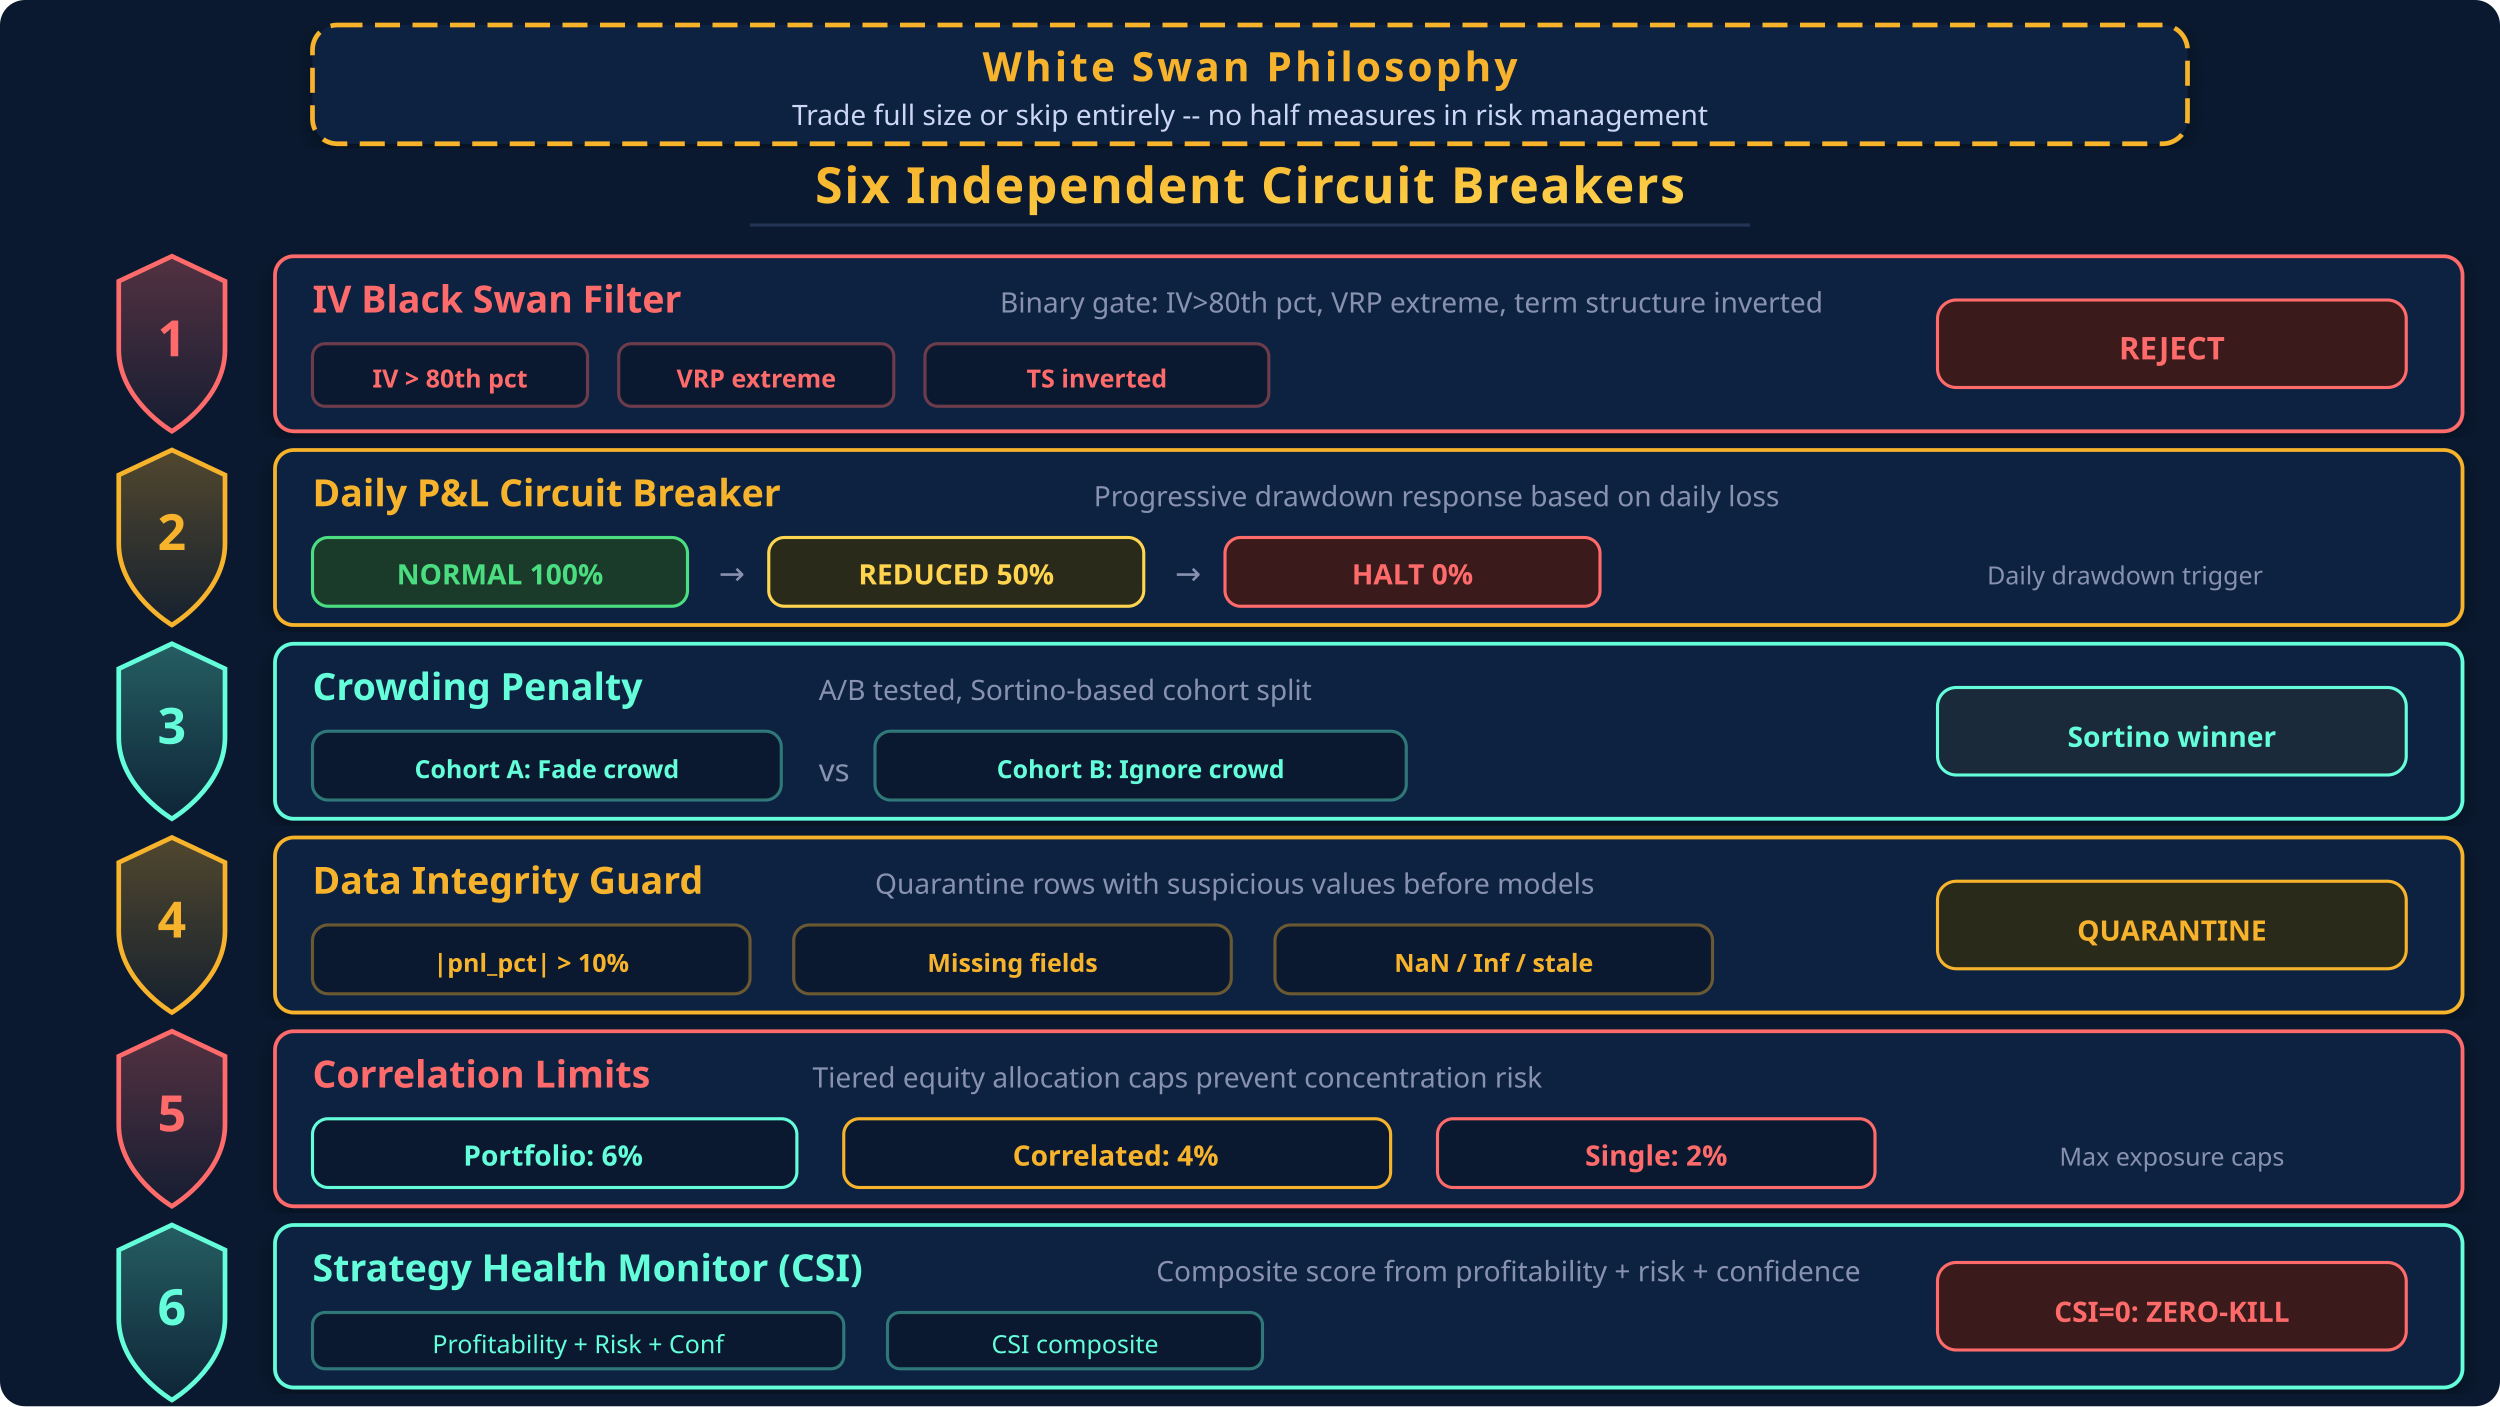
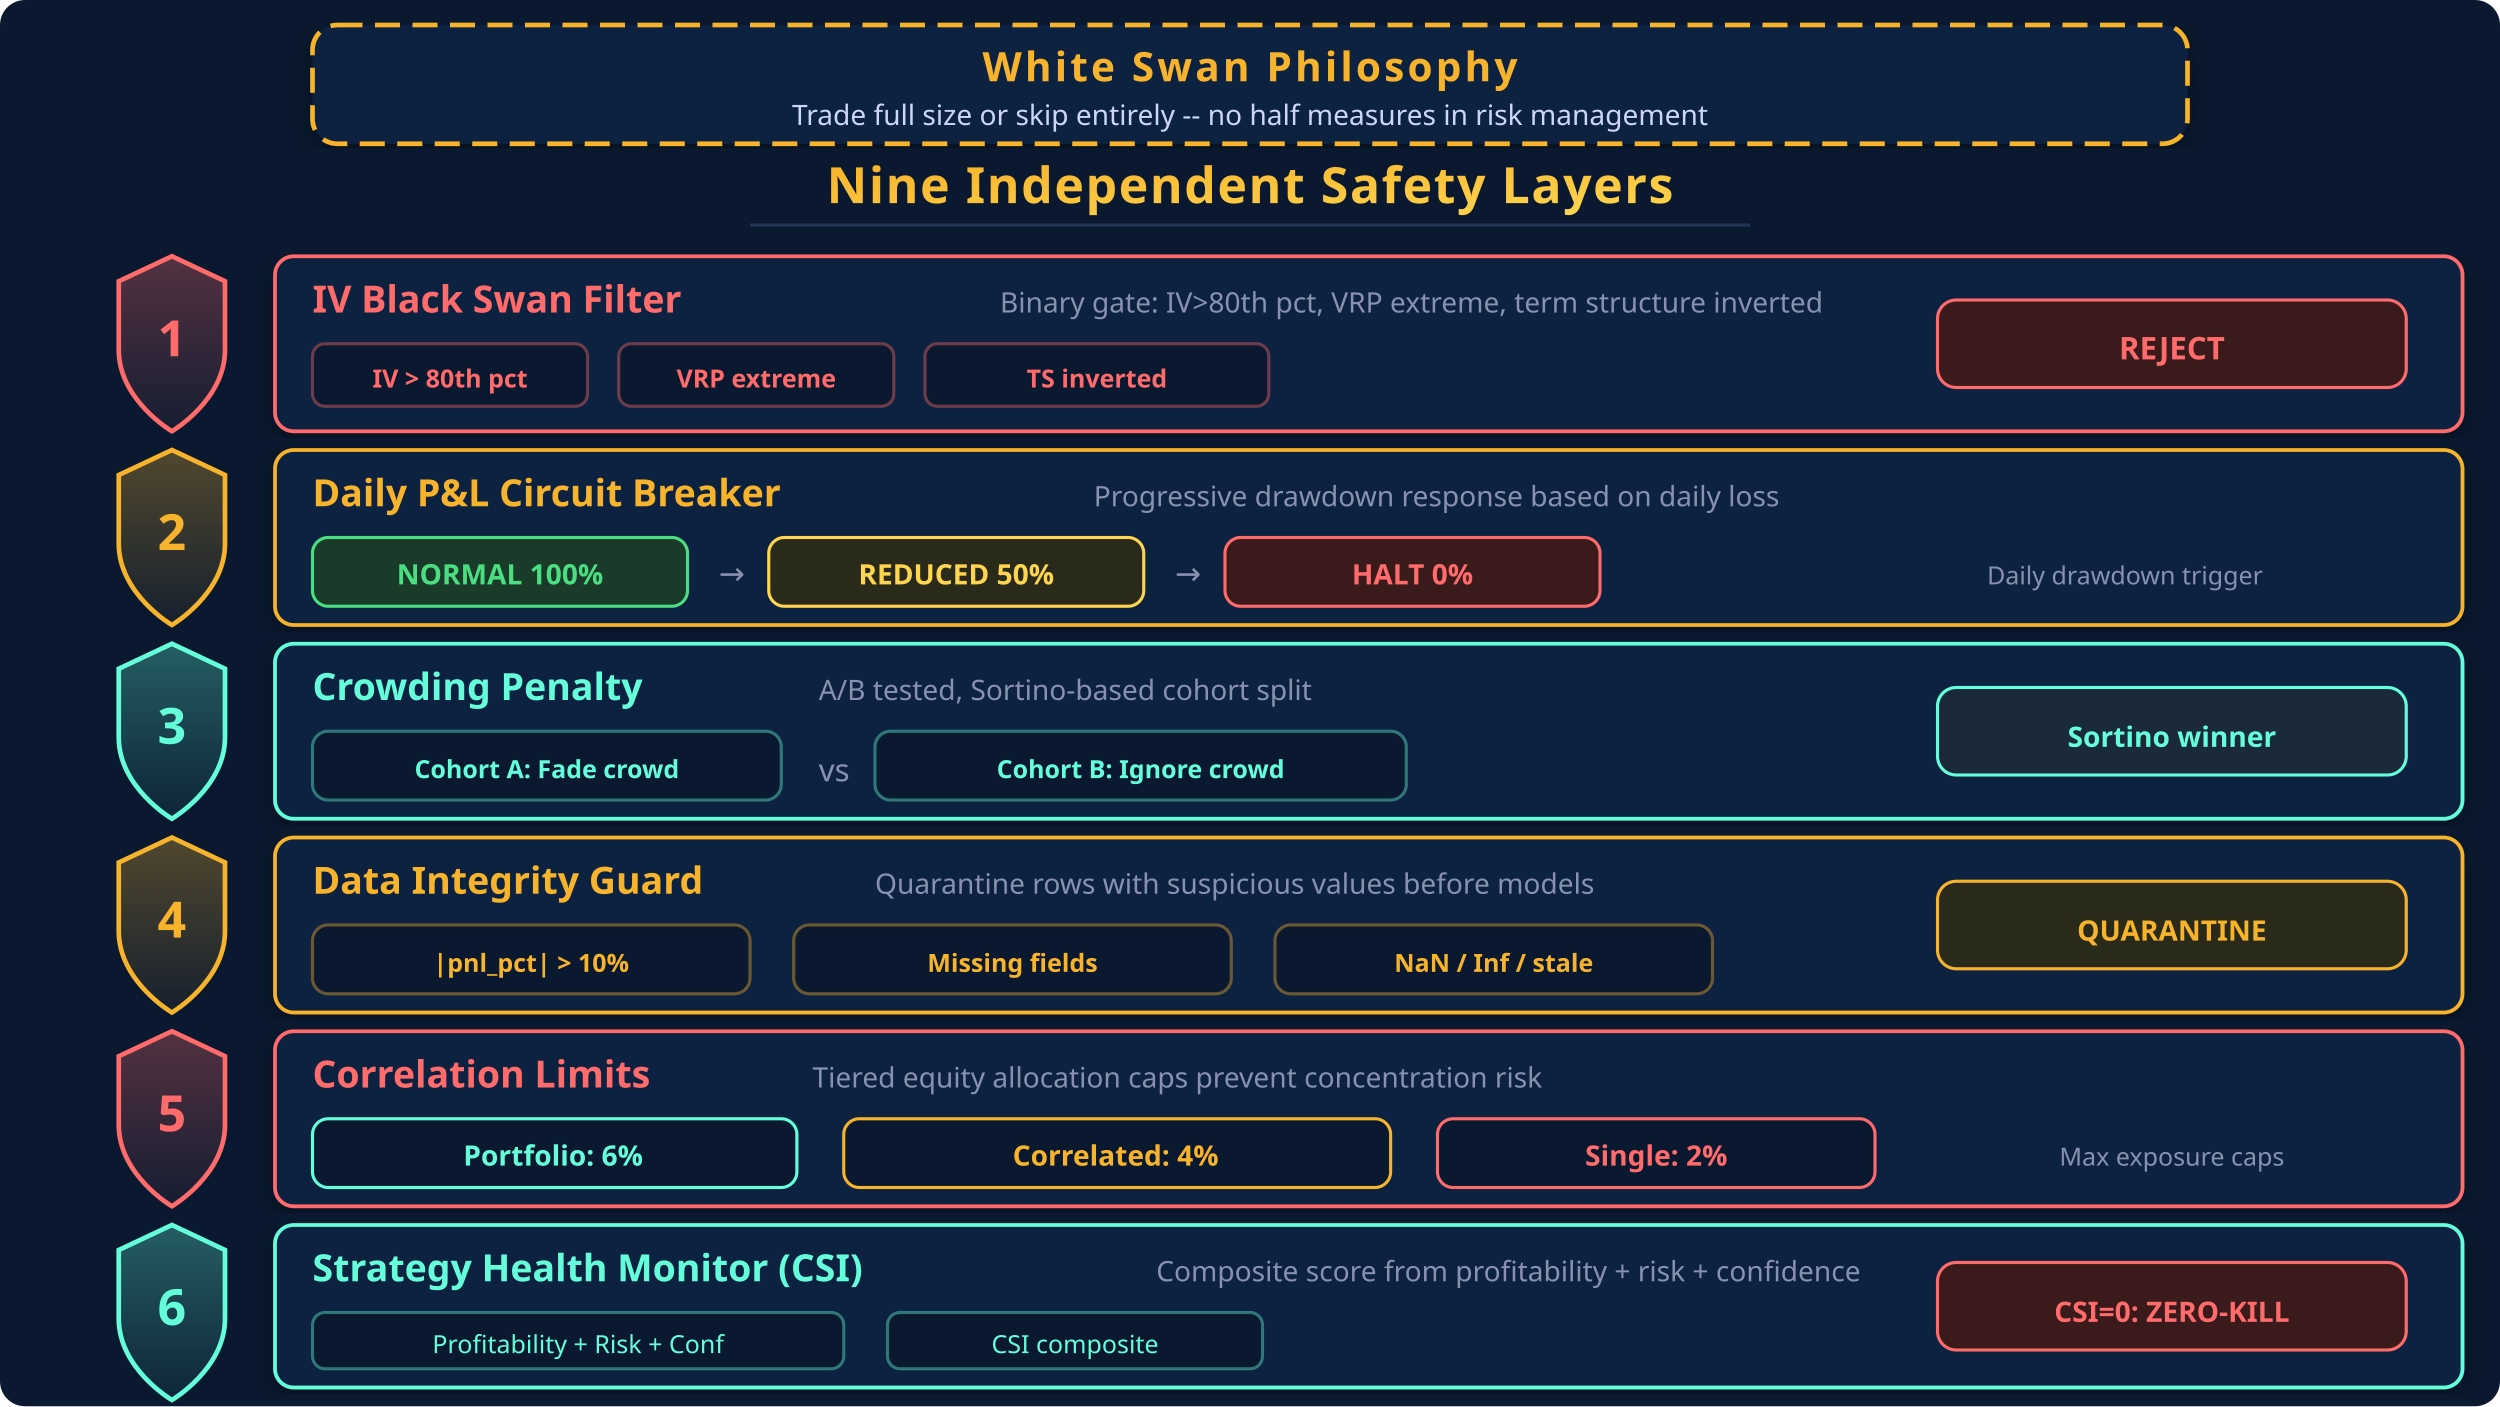
<svg xmlns="http://www.w3.org/2000/svg" viewBox="0 0 800 450" width="800" height="450" font-family="'Segoe UI', system-ui, sans-serif">
  <defs>
    <filter id="rlShadow" x="-4%" y="-4%" width="108%" height="108%">
      <feDropShadow dx="0" dy="2" stdDeviation="3" flood-color="#000" flood-opacity="0.35" />
    </filter>
    <linearGradient id="rlGoldGrad" x1="0%" y1="0%" x2="100%" y2="100%">
      <stop offset="0%" stop-color="#F7B32B" />
      <stop offset="100%" stop-color="#FFD54F" />
    </linearGradient>
    <linearGradient id="shGrad1" x1="50%" y1="0%" x2="50%" y2="100%">
      <stop offset="0%" stop-color="#ff6b6b" stop-opacity="0.3" />
      <stop offset="100%" stop-color="#ff6b6b" stop-opacity="0.05" />
    </linearGradient>
    <linearGradient id="shGrad2" x1="50%" y1="0%" x2="50%" y2="100%">
      <stop offset="0%" stop-color="#F7B32B" stop-opacity="0.3" />
      <stop offset="100%" stop-color="#F7B32B" stop-opacity="0.05" />
    </linearGradient>
    <linearGradient id="shGrad3" x1="50%" y1="0%" x2="50%" y2="100%">
      <stop offset="0%" stop-color="#64ffda" stop-opacity="0.3" />
      <stop offset="100%" stop-color="#64ffda" stop-opacity="0.05" />
    </linearGradient>
  </defs>
  <rect width="800" height="450" rx="8" fill="#0a192f" />
  <rect x="100" y="8" width="600" height="38" rx="8" fill="#112240" stroke="#F7B32B" stroke-width="1.5" stroke-dasharray="8,4" filter="url(#rlShadow)" />
  <text x="400" y="26" text-anchor="middle" fill="#F7B32B" font-size="13" font-weight="700" letter-spacing="1">White Swan Philosophy</text>
  <text x="400" y="40" text-anchor="middle" fill="#ccd6f6" font-size="9">Trade full size or skip entirely -- no half measures in risk management</text>
-   <text x="400" y="65" text-anchor="middle" fill="url(#rlGoldGrad)" font-size="16" font-weight="700" letter-spacing="0.5">Six Independent Circuit Breakers</text>
+   <text x="400" y="65" text-anchor="middle" fill="url(#rlGoldGrad)" font-size="16" font-weight="700" letter-spacing="0.5">Nine Independent Safety Layers</text>
  <line x1="240" y1="72" x2="560" y2="72" stroke="#233554" stroke-width="1" />
  <g transform="translate(0, 80)">
    <path d="M38,10 L38,32 C38,48 55,58 55,58 C55,58 72,48 72,32 L72,10 L55,2 Z" fill="url(#shGrad1)" stroke="#ff6b6b" stroke-width="1.5" />
    <text x="55" y="34" text-anchor="middle" fill="#ff6b6b" font-size="16" font-weight="700">1</text>
    <rect x="88" y="2" width="700" height="56" rx="6" fill="#112240" stroke="#ff6b6b" stroke-width="1.2" filter="url(#rlShadow)" />
    <text x="100" y="20" fill="#ff6b6b" font-size="12" font-weight="700">IV Black Swan Filter</text>
    <text x="320" y="20" fill="#8892b0" font-size="9">Binary gate: IV&gt;80th pct, VRP extreme, term structure inverted</text>
    <rect x="100" y="30" width="88" height="20" rx="4" fill="#0a192f" stroke="#ff6b6b" stroke-opacity="0.4" />
    <text x="144" y="44" text-anchor="middle" fill="#ff6b6b" font-size="8" font-weight="600">IV &gt; 80th pct</text>
    <rect x="198" y="30" width="88" height="20" rx="4" fill="#0a192f" stroke="#ff6b6b" stroke-opacity="0.4" />
    <text x="242" y="44" text-anchor="middle" fill="#ff6b6b" font-size="8" font-weight="600">VRP extreme</text>
    <rect x="296" y="30" width="110" height="20" rx="4" fill="#0a192f" stroke="#ff6b6b" stroke-opacity="0.4" />
    <text x="351" y="44" text-anchor="middle" fill="#ff6b6b" font-size="8" font-weight="600">TS inverted</text>
    <rect x="620" y="16" width="150" height="28" rx="6" fill="#3a1a1a" stroke="#ff6b6b" stroke-width="1" />
    <text x="695" y="35" text-anchor="middle" fill="#ff6b6b" font-size="10" font-weight="700">REJECT</text>
  </g>
  <g transform="translate(0, 142)">
    <path d="M38,10 L38,32 C38,48 55,58 55,58 C55,58 72,48 72,32 L72,10 L55,2 Z" fill="url(#shGrad2)" stroke="#F7B32B" stroke-width="1.5" />
    <text x="55" y="34" text-anchor="middle" fill="#F7B32B" font-size="16" font-weight="700">2</text>
    <rect x="88" y="2" width="700" height="56" rx="6" fill="#112240" stroke="#F7B32B" stroke-width="1.2" filter="url(#rlShadow)" />
    <text x="100" y="20" fill="#F7B32B" font-size="12" font-weight="700">Daily P&amp;L Circuit Breaker</text>
    <text x="350" y="20" fill="#8892b0" font-size="9">Progressive drawdown response based on daily loss</text>
    <rect x="100" y="30" width="120" height="22" rx="5" fill="#1a3a2a" stroke="#4ADE80" stroke-width="1" />
    <text x="160" y="45" text-anchor="middle" fill="#4ADE80" font-size="9" font-weight="700">NORMAL 100%</text>
    <text x="230" y="45" fill="#8892b0" font-size="10">→</text>
    <rect x="246" y="30" width="120" height="22" rx="5" fill="#2a2a1a" stroke="#FFD54F" stroke-width="1" />
    <text x="306" y="45" text-anchor="middle" fill="#FFD54F" font-size="9" font-weight="700">REDUCED 50%</text>
    <text x="376" y="45" fill="#8892b0" font-size="10">→</text>
    <rect x="392" y="30" width="120" height="22" rx="5" fill="#3a1a1a" stroke="#ff6b6b" stroke-width="1" />
    <text x="452" y="45" text-anchor="middle" fill="#ff6b6b" font-size="9" font-weight="700">HALT 0%</text>
    <text x="680" y="45" text-anchor="middle" fill="#8892b0" font-size="8">Daily drawdown trigger</text>
  </g>
  <g transform="translate(0, 204)">
    <path d="M38,10 L38,32 C38,48 55,58 55,58 C55,58 72,48 72,32 L72,10 L55,2 Z" fill="url(#shGrad3)" stroke="#64ffda" stroke-width="1.5" />
    <text x="55" y="34" text-anchor="middle" fill="#64ffda" font-size="16" font-weight="700">3</text>
    <rect x="88" y="2" width="700" height="56" rx="6" fill="#112240" stroke="#64ffda" stroke-width="1.2" filter="url(#rlShadow)" />
    <text x="100" y="20" fill="#64ffda" font-size="12" font-weight="700">Crowding Penalty</text>
    <text x="262" y="20" fill="#8892b0" font-size="9">A/B tested, Sortino-based cohort split</text>
    <rect x="100" y="30" width="150" height="22" rx="5" fill="#0a192f" stroke="#64ffda" stroke-opacity="0.4" />
    <text x="175" y="45" text-anchor="middle" fill="#64ffda" font-size="8" font-weight="600">Cohort A: Fade crowd</text>
    <text x="262" y="46" fill="#8892b0" font-size="10">vs</text>
    <rect x="280" y="30" width="170" height="22" rx="5" fill="#0a192f" stroke="#64ffda" stroke-opacity="0.4" />
    <text x="365" y="45" text-anchor="middle" fill="#64ffda" font-size="8" font-weight="600">Cohort B: Ignore crowd</text>
    <rect x="620" y="16" width="150" height="28" rx="6" fill="#1a2a3a" stroke="#64ffda" stroke-width="1" />
    <text x="695" y="35" text-anchor="middle" fill="#64ffda" font-size="9" font-weight="600">Sortino winner</text>
  </g>
  <g transform="translate(0, 266)">
    <path d="M38,10 L38,32 C38,48 55,58 55,58 C55,58 72,48 72,32 L72,10 L55,2 Z" fill="url(#shGrad2)" stroke="#F7B32B" stroke-width="1.5" />
    <text x="55" y="34" text-anchor="middle" fill="#F7B32B" font-size="16" font-weight="700">4</text>
    <rect x="88" y="2" width="700" height="56" rx="6" fill="#112240" stroke="#F7B32B" stroke-width="1.2" filter="url(#rlShadow)" />
    <text x="100" y="20" fill="#F7B32B" font-size="12" font-weight="700">Data Integrity Guard</text>
    <text x="280" y="20" fill="#8892b0" font-size="9">Quarantine rows with suspicious values before models</text>
    <rect x="100" y="30" width="140" height="22" rx="5" fill="#0a192f" stroke="#F7B32B" stroke-opacity="0.4" />
    <text x="170" y="45" text-anchor="middle" fill="#F7B32B" font-size="8" font-weight="600">|pnl_pct| &gt; 10%</text>
    <rect x="254" y="30" width="140" height="22" rx="5" fill="#0a192f" stroke="#F7B32B" stroke-opacity="0.4" />
    <text x="324" y="45" text-anchor="middle" fill="#F7B32B" font-size="8" font-weight="600">Missing fields</text>
    <rect x="408" y="30" width="140" height="22" rx="5" fill="#0a192f" stroke="#F7B32B" stroke-opacity="0.4" />
    <text x="478" y="45" text-anchor="middle" fill="#F7B32B" font-size="8" font-weight="600">NaN / Inf / stale</text>
    <rect x="620" y="16" width="150" height="28" rx="6" fill="#2a2a1a" stroke="#F7B32B" stroke-width="1" />
    <text x="695" y="35" text-anchor="middle" fill="#F7B32B" font-size="9" font-weight="600">QUARANTINE</text>
  </g>
  <g transform="translate(0, 328)">
    <path d="M38,10 L38,32 C38,48 55,58 55,58 C55,58 72,48 72,32 L72,10 L55,2 Z" fill="url(#shGrad1)" stroke="#ff6b6b" stroke-width="1.5" />
    <text x="55" y="34" text-anchor="middle" fill="#ff6b6b" font-size="16" font-weight="700">5</text>
    <rect x="88" y="2" width="700" height="56" rx="6" fill="#112240" stroke="#ff6b6b" stroke-width="1.2" filter="url(#rlShadow)" />
    <text x="100" y="20" fill="#ff6b6b" font-size="12" font-weight="700">Correlation Limits</text>
    <text x="260" y="20" fill="#8892b0" font-size="9">Tiered equity allocation caps prevent concentration risk</text>
    <rect x="100" y="30" width="155" height="22" rx="5" fill="#0a192f" stroke="#64ffda" stroke-width="1" />
    <text x="177" y="45" text-anchor="middle" fill="#64ffda" font-size="9" font-weight="700">Portfolio: 6%</text>
    <rect x="270" y="30" width="175" height="22" rx="5" fill="#0a192f" stroke="#F7B32B" stroke-width="1" />
    <text x="357" y="45" text-anchor="middle" fill="#F7B32B" font-size="9" font-weight="700">Correlated: 4%</text>
    <rect x="460" y="30" width="140" height="22" rx="5" fill="#0a192f" stroke="#ff6b6b" stroke-width="1" />
    <text x="530" y="45" text-anchor="middle" fill="#ff6b6b" font-size="9" font-weight="700">Single: 2%</text>
    <text x="695" y="45" text-anchor="middle" fill="#8892b0" font-size="8">Max exposure caps</text>
  </g>
  <g transform="translate(0, 390)">
    <path d="M38,10 L38,32 C38,48 55,58 55,58 C55,58 72,48 72,32 L72,10 L55,2 Z" fill="url(#shGrad3)" stroke="#64ffda" stroke-width="1.5" />
    <text x="55" y="34" text-anchor="middle" fill="#64ffda" font-size="16" font-weight="700">6</text>
    <rect x="88" y="2" width="700" height="52" rx="6" fill="#112240" stroke="#64ffda" stroke-width="1.2" filter="url(#rlShadow)" />
    <text x="100" y="20" fill="#64ffda" font-size="12" font-weight="700">Strategy Health Monitor (CSI)</text>
    <text x="370" y="20" fill="#8892b0" font-size="9">Composite score from profitability + risk + confidence</text>
    <rect x="100" y="30" width="170" height="18" rx="4" fill="#0a192f" stroke="#64ffda" stroke-opacity="0.4" />
    <text x="185" y="43" text-anchor="middle" fill="#64ffda" font-size="8">Profitability + Risk + Conf</text>
    <rect x="284" y="30" width="120" height="18" rx="4" fill="#0a192f" stroke="#64ffda" stroke-opacity="0.4" />
    <text x="344" y="43" text-anchor="middle" fill="#64ffda" font-size="8">CSI composite</text>
    <rect x="620" y="14" width="150" height="28" rx="6" fill="#3a1a1a" stroke="#ff6b6b" stroke-width="1" />
    <text x="695" y="33" text-anchor="middle" fill="#ff6b6b" font-size="9" font-weight="600">CSI=0: ZERO-KILL</text>
  </g>
</svg>
